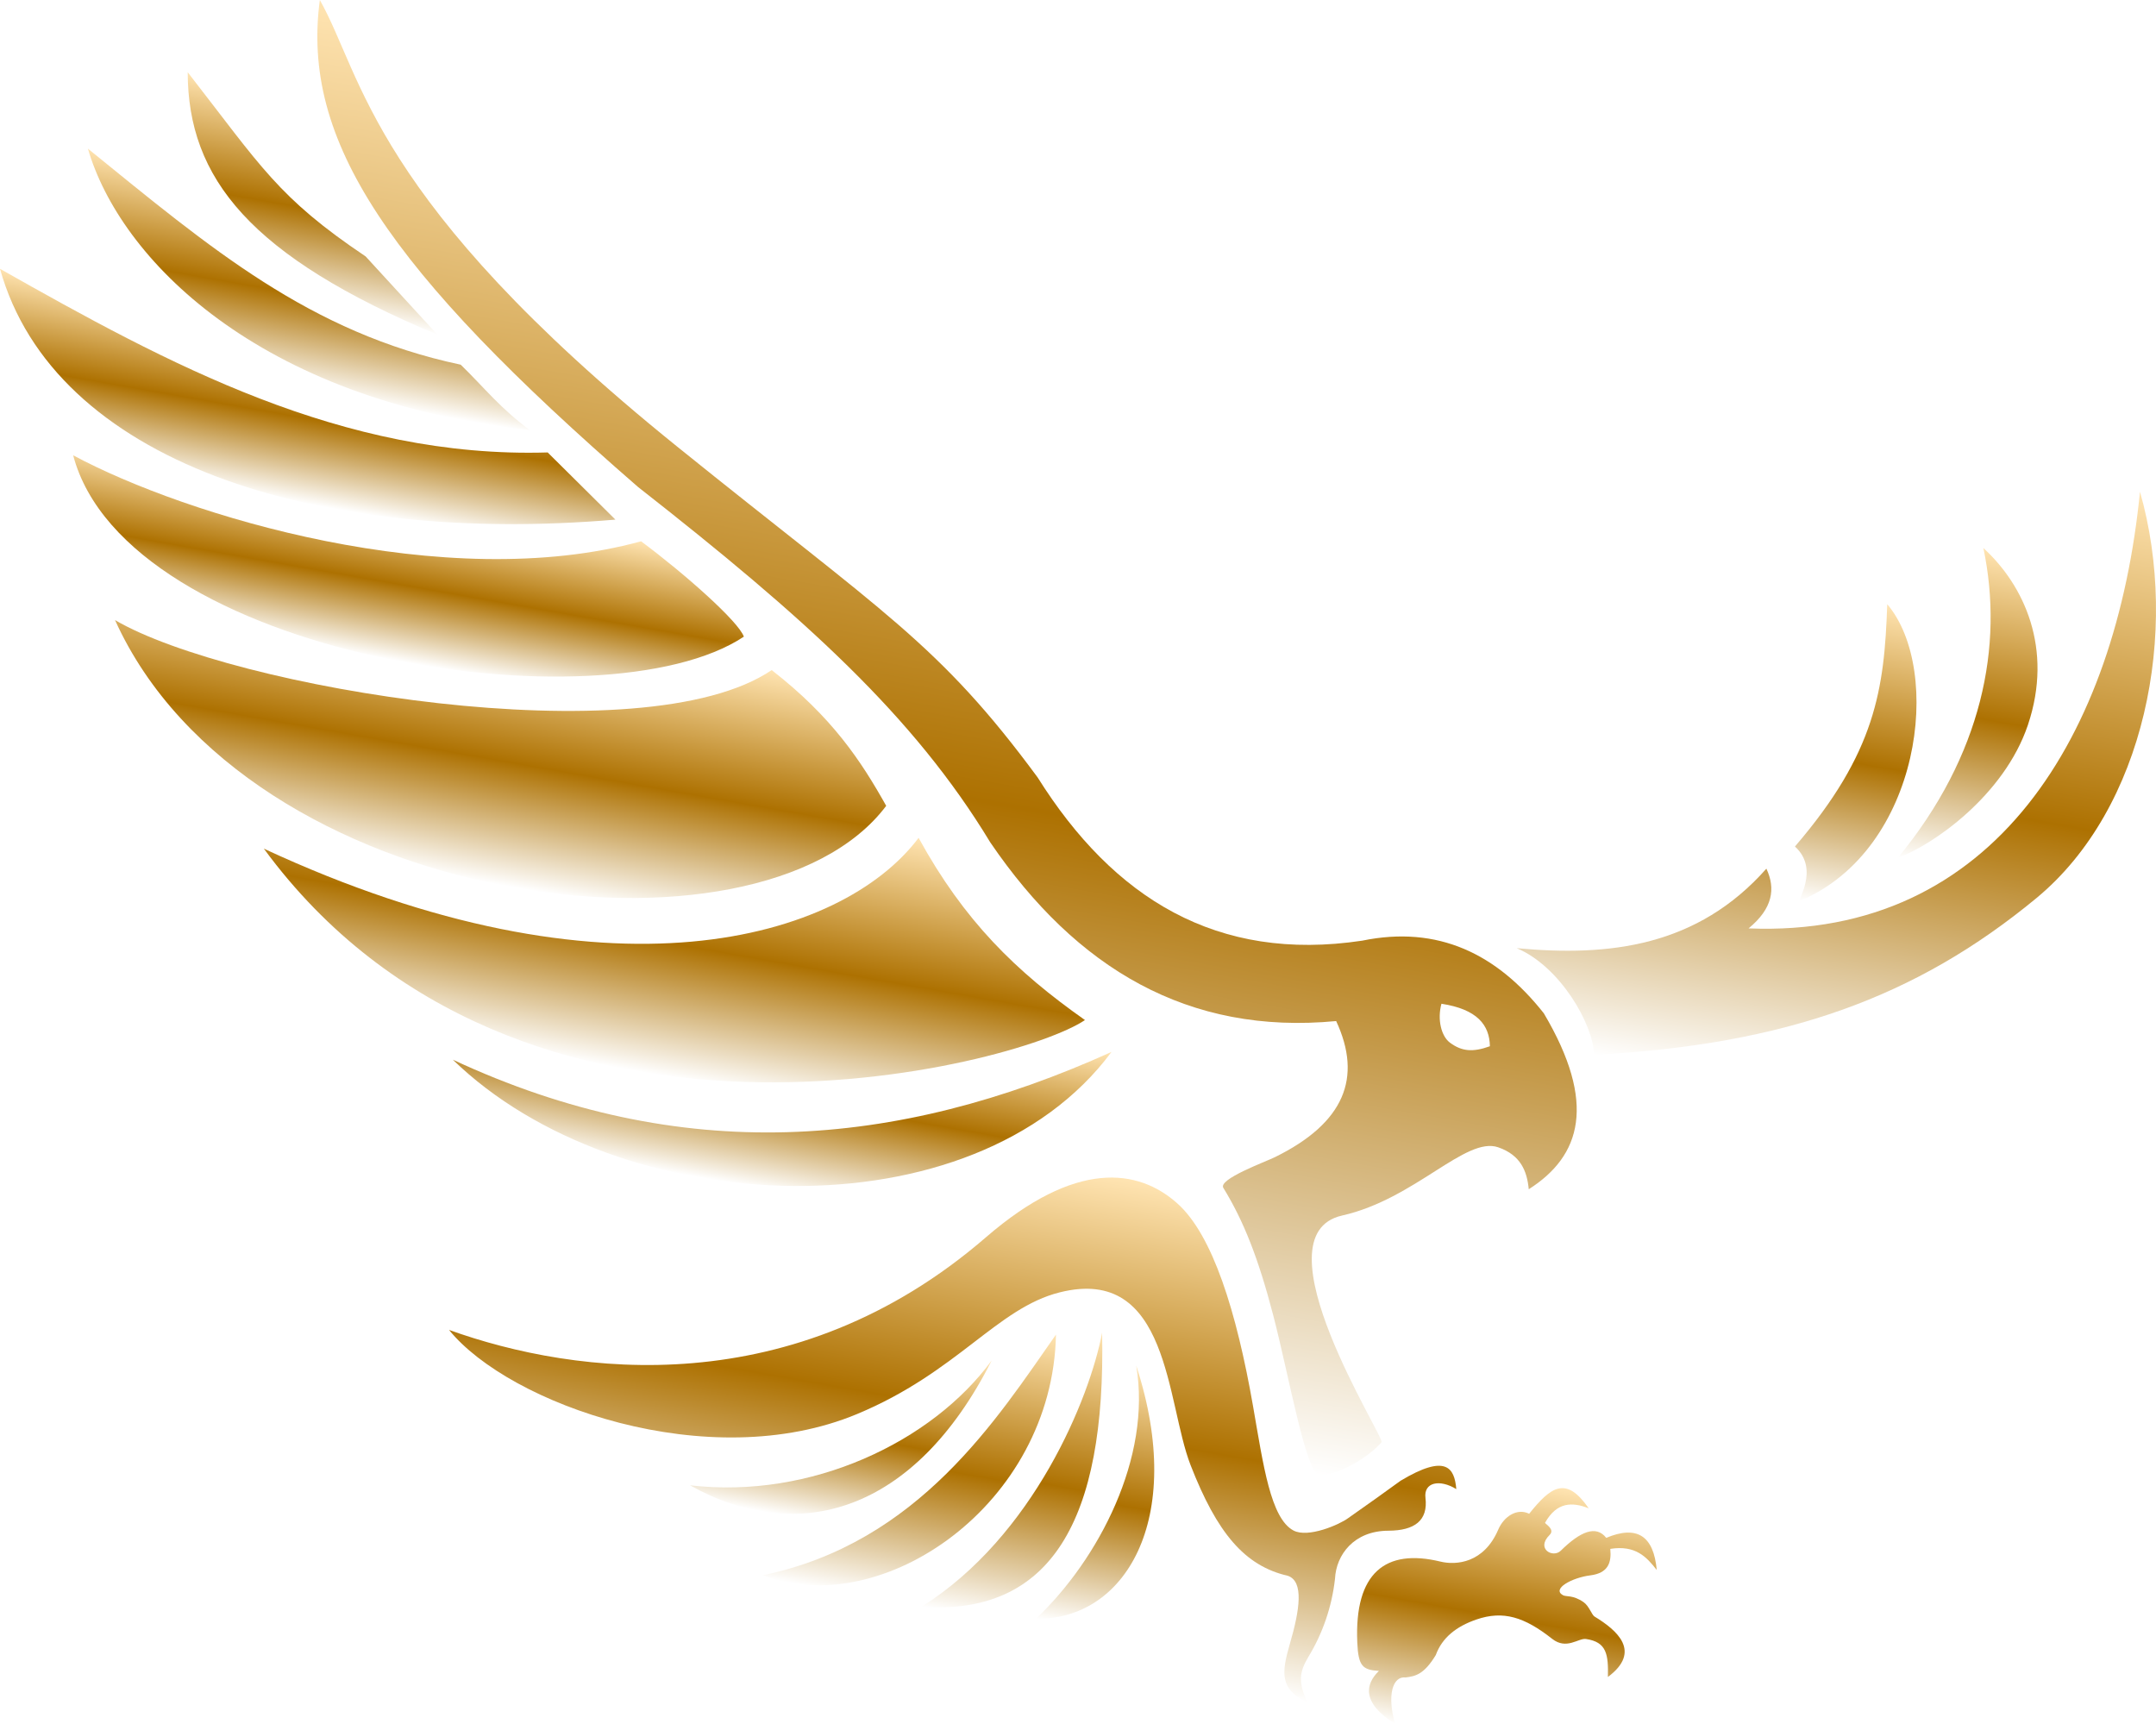
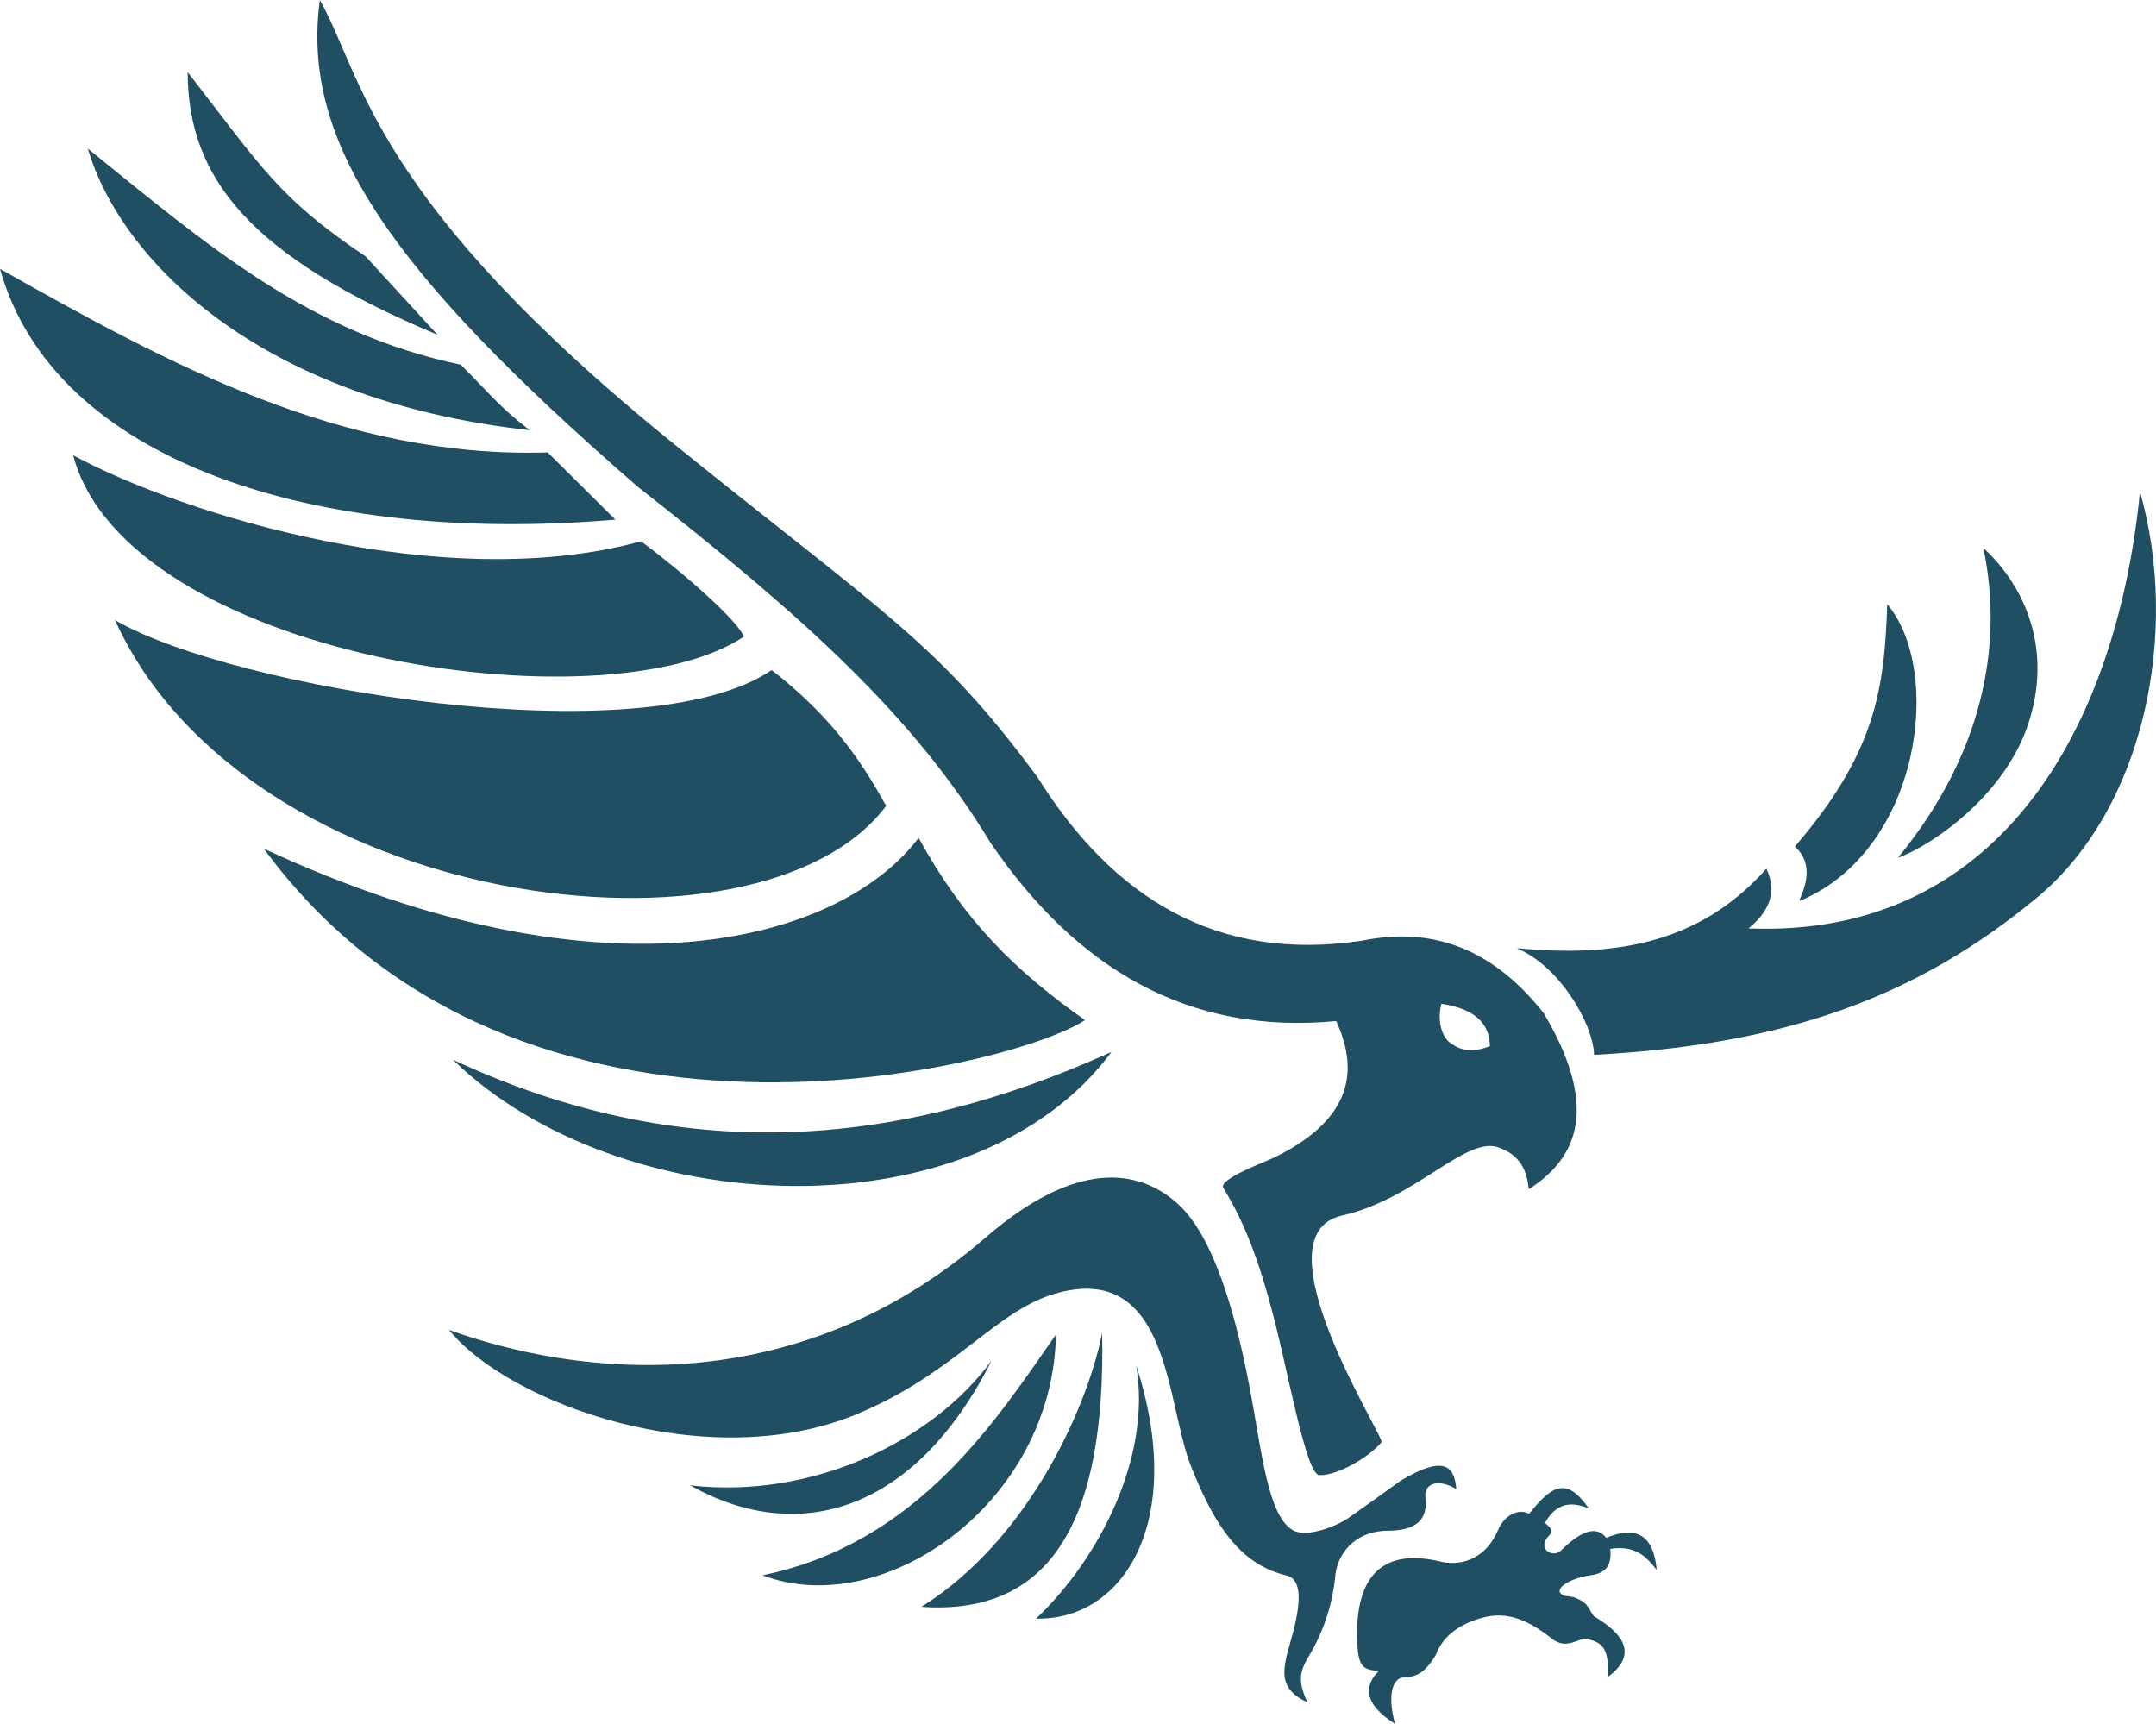
<svg xmlns="http://www.w3.org/2000/svg" xmlns:xlink="http://www.w3.org/1999/xlink" width="529.392" height="423.269" viewBox="0 0 529.392 423.269" version="1.1" id="svg32">
  <defs id="defs11">
    <linearGradient id="linear-gradient" x1="0.5" x2="0.5" y2="1" gradientUnits="objectBoundingBox">
      <stop offset="0" stop-color="#ffe4b2" id="stop2" />
      <stop offset="0.527" stop-color="#ad7101" id="stop4" />
      <stop offset="1" stop-color="#fff" id="stop6" />
    </linearGradient>
    <clipPath id="clip-path">
      <rect id="Rechteck_1170" data-name="Rechteck 1170" width="537.447" height="370.791" fill="url(#linear-gradient)" x="0" y="0" />
    </clipPath>
    <linearGradient xlink:href="#linear-gradient" id="linearGradient885" gradientUnits="userSpaceOnUse" x1="160.821" x2="160.821" y2="110.184" gradientTransform="scale(0.593691,1.684378)" y1="71.331" />
    <linearGradient xlink:href="#linear-gradient" id="linearGradient887" gradientUnits="userSpaceOnUse" x1="156.685" x2="156.685" y2="132.118" gradientTransform="scale(0.6899053,1.449474)" y1="81.069" />
    <linearGradient xlink:href="#linear-gradient" id="linearGradient889" gradientUnits="userSpaceOnUse" x1="136.623" x2="136.623" y2="176.095" gradientTransform="scale(0.9274174,1.078263)" y1="109.899" />
    <linearGradient xlink:href="#linear-gradient" id="linearGradient891" gradientUnits="userSpaceOnUse" x1="112.551" x2="112.551" y2="203.551" gradientTransform="scale(1.208265,0.8276333)" y1="147.599" />
    <linearGradient xlink:href="#linear-gradient" id="linearGradient893" gradientUnits="userSpaceOnUse" x1="65.24" x2="65.24" y2="197.781" gradientTransform="scale(1.046624,0.9554527)" y1="130.598" />
    <linearGradient xlink:href="#linear-gradient" id="linearGradient895" gradientUnits="userSpaceOnUse" x1="123.626" x2="123.626" y2="320.408" gradientTransform="scale(1.451117,0.6891241)" y1="147.925" />
    <linearGradient xlink:href="#linear-gradient" id="linearGradient897" gradientUnits="userSpaceOnUse" x1="96.236" x2="96.236" y2="250.63" gradientTransform="scale(1.82063,0.5492604)" y1="163.358" />
    <linearGradient xlink:href="#linear-gradient" id="linearGradient899" gradientUnits="userSpaceOnUse" x1="116.399" x2="116.399" y2="243.572" gradientTransform="scale(1.734006,0.5766992)" y1="124.881" />
    <linearGradient xlink:href="#linear-gradient" id="linearGradient901" gradientUnits="userSpaceOnUse" x1="125.448" x2="125.448" y2="212.683" gradientTransform="scale(1.748803,0.5718196)" y1="101.548" />
    <linearGradient xlink:href="#linear-gradient" id="linearGradient903" gradientUnits="userSpaceOnUse" x1="107.83" x2="107.83" y2="180.802" gradientTransform="scale(2.078159,0.4811952)" y1="99.058" />
    <linearGradient xlink:href="#linear-gradient" id="linearGradient905" gradientUnits="userSpaceOnUse" x1="122.328" x2="122.328" y2="144.623" gradientTransform="scale(1.909308,0.52375)" y1="61.098" />
    <linearGradient xlink:href="#linear-gradient" id="linearGradient907" gradientUnits="userSpaceOnUse" x1="144.265" x2="144.265" y2="105.68" gradientTransform="scale(1.54731,0.6462829)" y1="28.862" />
    <linearGradient xlink:href="#linear-gradient" id="linearGradient909" gradientUnits="userSpaceOnUse" x1="180.623" x2="180.623" y2="72.432" gradientTransform="scale(1.1645,0.8587375)" y1="10.946" />
    <linearGradient xlink:href="#linear-gradient" id="linearGradient911" gradientUnits="userSpaceOnUse" x1="212.263" x2="212.263" y2="332.217" gradientTransform="scale(1.05831,0.9449023)" y1="0" />
    <linearGradient xlink:href="#linear-gradient" id="linearGradient913" gradientUnits="userSpaceOnUse" x1="75.178" x2="75.178" y2="166.141" gradientTransform="scale(0.9430361,1.060405)" y1="15.787" />
    <linearGradient xlink:href="#linear-gradient" id="linearGradient915" gradientUnits="userSpaceOnUse" x1="41.859" x2="41.859" y2="59.89" gradientTransform="scale(0.5784983,1.728613)" y1="14.462" />
    <linearGradient xlink:href="#linear-gradient" id="linearGradient917" gradientUnits="userSpaceOnUse" x1="60.696" x2="60.696" y2="60.899" gradientTransform="scale(0.5658667,1.767201)" y1="18.221" />
+     <clipPath id="clip-path-6">
+       <rect id="Rechteck_1170-1" data-name="Rechteck 1170" width="537.447" height="370.791" transform="translate(0 0)" fill="#204e62" />
+     </clipPath>
  </defs>
-   <g id="Gruppe_4150" data-name="Gruppe 4150" transform="matrix(-0.985,-0.174,-0.174,0.985,543.0713,82.06066)">
-     <g id="Gruppe_4147" data-name="Gruppe 4147" clip-path="url(#clip-path)">
-       <path id="Pfad_2307" data-name="Pfad 2307" d="m 93.622,120.149 c -7.706,21.587 0.826,48.471 13.389,65.443 -21.152,-3.234 -32.31,-29.941 -13.389,-65.443" transform="translate(122.326,175.083)" fill-rule="evenodd" fill="url(#linear-gradient)" style="fill:url(#linearGradient885)" />
-       <path id="Pfad_2308" data-name="Pfad 2308" d="m 93.734,117.507 c -8.981,45.4 0.359,70.635 31.973,73.994 -24.154,-21.857 -31.779,-57.715 -31.973,-73.994" transform="translate(131.861,171.233)" fill-rule="evenodd" fill="url(#linear-gradient)" style="fill:url(#linearGradient887)" />
-       <path id="Pfad_2309" data-name="Pfad 2309" d="m 96.76,118.5 c -6.433,41.254 29.808,76.7 60.642,70.714 C 120.9,174.7 107.3,141.021 96.76,118.5" transform="translate(139.909,172.674)" fill-rule="evenodd" fill="url(#linear-gradient)" style="fill:url(#linearGradient889)" />
-       <path id="Pfad_2310" data-name="Pfad 2310" d="m 102.189,122.158 c 10.947,22.287 37.767,41.333 67.605,43.068 -28.415,9.957 -55.381,-2.661 -67.605,-43.068" transform="translate(148.911,178.011)" fill-rule="evenodd" fill="url(#linear-gradient)" style="fill:url(#linearGradient891)" />
-       <path id="Pfad_2311" data-name="Pfad 2311" d="m 74.589,160.266 c -6.1,-3.381 -11.495,-2.649 -19.12,1.44 -3.966,2.13 -6.3,-1.337 -8.18,-1.4 -5.177,-0.174 -6.1,2.809 -6.932,8.239 -7.153,-7.588 -0.238,-11.694 5.824,-14.041 0.732,-0.283 1.752,-2.322 3.263,-3.012 2.936,-1.339 4.369,-0.489 5.281,-0.8 3.042,-1.047 -1.484,-4.634 -5.755,-5.951 -4.271,-1.317 -4.627,-4.013 -3.72,-7.266 -5.951,-2.037 -9.119,0.41 -12.126,3.113 2.182,-8.089 6.671,-10.055 13.576,-5.6 3.008,-2.718 6.553,-0.43 10.443,5.045 1.555,2.192 6.17,0.634 3.376,-3.325 -1.15,-1.629 1.506,-2.445 1.619,-2.75 -1.936,-5.529 -5.637,-6.244 -9.937,-5.367 6.829,-6.892 10.016,-3.732 14.161,3.863 3.148,-0.944 6,1.715 6.8,5.16 2.027,8.713 8.64,10.441 12.593,10.19 13.891,-0.885 20.338,6.4 16.67,23.066 -1.27,5.782 -2.494,6.435 -6.455,5.993 2.7,3.747 2.912,8.418 -6.168,12.107 3.263,-6.7 2.583,-11.512 -0.582,-11.669 -2.241,-0.72 -4.276,-1.423 -6.318,-6.7 -0.779,-4.44 -3.7,-7.779 -8.31,-10.335" transform="translate(48.269,181.825)" fill-rule="evenodd" fill="url(#linear-gradient)" style="fill:url(#linearGradient893)" />
-       <path id="Pfad_2312" data-name="Pfad 2312" d="m 133.789,105.8 c 11.077,-6.924 26.587,-6.227 44.913,16.3 39.335,48.358 93.079,50.96 125.841,45.321 -17.667,15.36 -69.03,24.2 -102.272,2.887 -22.469,-14.4 -29.263,-31.565 -43.751,-38.043 -25.381,-11.35 -30.425,22.046 -39,36.153 -9.293,15.281 -17.363,22.078 -28.268,22.624 -4.126,0.691 -4.332,7.637 -3.374,16.441 0.794,7.278 0.523,11.379 -6.745,13.318 3.145,-4.5 3.229,-6.976 1.752,-10.915 A 46.937,46.937 0 0 1 79.74,189.757 c 0.749,-5.851 -2.511,-12.4 -10.836,-13.908 -6.347,-1.147 -9.212,-4.148 -7.573,-9.549 1.108,-3.639 -2.59,-5.182 -7.082,-3.413 1.356,-5.136 4.049,-8.114 13.812,0.349 3.155,3.278 6.819,7.013 11.1,11.3 1.791,1.9 8.809,6.578 12.689,5.313 6.055,-1.978 10.077,-14.534 15.021,-28.187 8.116,-22.42 17.134,-39.748 26.921,-45.861" transform="translate(79.05,148.542)" fill-rule="evenodd" fill="url(#linear-gradient)" style="fill:url(#linearGradient895)" />
-       <path id="Pfad_2313" data-name="Pfad 2313" d="m 95.765,89.726 c 25.378,50.717 111.806,61.978 158.891,30.008 -59.637,15.947 -111.029,2.73 -158.891,-30.008" transform="translate(139.55,130.75)" fill-rule="evenodd" fill="url(#linear-gradient)" style="fill:url(#linearGradient897)" />
-       <path id="Pfad_2314" data-name="Pfad 2314" d="m 98.931,108.958 c 18.82,-8.841 33.389,-18.763 47.994,-36.939 14.232,27.988 67.7,54.582 157.817,30.57 -76.466,73.09 -191.427,20.41 -205.811,6.369" transform="translate(144.164,104.947)" fill-rule="evenodd" fill="url(#linear-gradient)" style="fill:url(#linearGradient899)" />
-       <path id="Pfad_2315" data-name="Pfad 2315" d="m 155.689,58.067 c 27.319,26.56 130.031,27.415 160.871,15.957 -44.132,64.556 -170.855,58.293 -194.353,11.969 7.986,-9.77 16.854,-19.154 33.482,-27.926" transform="translate(178.082,84.616)" fill-rule="evenodd" fill="url(#linear-gradient)" style="fill:url(#linearGradient901)" />
-       <path id="Pfad_2316" data-name="Pfad 2316" d="m 168.071,47.667 c 44.975,21.333 111.212,13.279 140.956,3.462 -21.474,46.459 -140.1,43.618 -169.877,15.2 1.944,-3.443 16.955,-12.667 28.921,-18.663" transform="translate(202.772,69.461)" fill-rule="evenodd" fill="url(#linear-gradient)" style="fill:url(#linearGradient903)" />
-       <path id="Pfad_2317" data-name="Pfad 2317" d="M 173.063,53 C 222.39,63.261 268.661,47.79 313.3,32 291.986,76.422 225.052,85.309 153.824,66.347 Z" transform="translate(224.15,46.638)" fill-rule="evenodd" fill="url(#linear-gradient)" style="fill:url(#linearGradient905)" />
-       <path id="Pfad_2318" data-name="Pfad 2318" d="m 183.3,54.963 c 37.959,-1.3 65.49,-17.522 99.353,-36.31 -12.37,25.066 -51.553,53.614 -118.861,49.189 8.485,-4.3 12.456,-8.079 19.51,-12.878" transform="translate(238.68,27.181)" fill-rule="evenodd" fill="url(#linear-gradient)" style="fill:url(#linearGradient907)" />
-       <path id="Pfad_2319" data-name="Pfad 2319" d="M 195.259,46.332 C 218.915,35.869 224.325,29.1 246.136,9.4 c -4.607,25.693 -22.985,41.817 -71.6,52.8 z" transform="translate(254.335,13.698)" fill-rule="evenodd" fill="url(#linear-gradient)" style="fill:url(#linearGradient909)" />
-       <path id="Pfad_2320" data-name="Pfad 2320" d="m 57.408,235.851 c -11.215,-10.264 -12.863,-23.683 3.87,-43.171 13.888,-12.377 29.332,-16.822 47.026,-9.8 34.168,11.478 61.907,0.383 85.408,-25.6 C 223.329,129.088 237.76,124.255 295.094,92.636 379.558,46.053 386.67,16.7 400.435,0 c -1.462,34.747 -27.776,62.192 -97.723,104.132 -45.912,24.476 -76.43,43.568 -100.329,70.876 -26.165,26.825 -56.128,38.134 -91.236,28.415 -8.789,12.576 -6.34,24.272 8.959,35.487 2.216,1.624 12.861,7.772 11.19,9.654 -6.322,7.123 -11.47,15.515 -17.478,28.619 -6.342,13.832 -14.795,37.192 -18.009,36.723 -4.241,-0.617 -11.1,-6.276 -13.608,-10.605 -0.72,-1.243 39.578,-44.6 19.2,-53.127 C 84.441,243.08 74.92,225.661 66.56,227.02 c -5.723,0.929 -7.954,4.489 -9.151,8.831 m 15.5,-32.91 c 0.988,-5.111 4.649,-8.406 13.525,-8.2 0.373,4.03 -1.364,7.875 -3.728,9.05 -3.241,1.614 -5.939,1.366 -9.8,-0.848" transform="translate(71.178)" fill-rule="evenodd" fill="url(#linear-gradient)" style="fill:url(#linearGradient911)" />
-       <path id="Pfad_2321" data-name="Pfad 2321" d="m 118.528,176.177 c 1.523,-7.426 12.033,-19.921 23.262,-22.481 -22.9,-1.855 -43.645,-8.173 -56.961,-29.88 -3.1,4.4 -3.28,9.325 1.759,15.2 C 26.471,130.9 6.064,76.208 10.615,16.741 -5.008,48.813 -4.148,93.06 18.308,119.418 c 24.806,29.113 54.405,46.124 100.22,56.759" transform="translate(0.001,24.395)" fill-rule="evenodd" fill="url(#linear-gradient)" style="fill:url(#linearGradient913)" />
-       <path id="Pfad_2322" data-name="Pfad 2322" d="M 37.355,103.526 C 29.674,99.147 14.349,84.095 11.6,65.852 8.658,46.278 18.545,32.218 29.927,25 c -9.178,22.781 -8.551,50.223 7.428,78.525" transform="translate(16.143,36.432)" fill-rule="evenodd" fill="url(#linear-gradient)" style="fill:url(#linearGradient915)" />
-       <path id="Pfad_2323" data-name="Pfad 2323" d="m 42.821,107.586 c 1.042,0.671 -3.561,-8.374 3.6,-12.871 C 30.9,68.536 31.53,52.861 34.452,32.2 18.07,45.775 15.775,90.12 42.821,107.586" transform="translate(32.453,46.924)" fill-rule="evenodd" fill="url(#linear-gradient)" style="fill:url(#linearGradient917)" />
-     </g>
+   <g id="Gruppe_4147-5" data-name="Gruppe 4147" transform="matrix(-0.985,-0.174,0.174,-0.985,478.5515,447.2916)" clip-path="url(#clip-path-6)">
+     <path id="Pfad_2307-9" data-name="Pfad 2307" d="M 9.677,65.443 C 1.971,43.856 10.5,16.972 23.067,0 1.915,3.234 -9.243,29.941 9.677,65.443" transform="translate(206.27,10.116)" fill="#204e62" fill-rule="evenodd" />
+     <path id="Pfad_2308-4" data-name="Pfad 2308" d="M 3.246,73.994 C -5.735,28.59 3.6,3.359 35.219,0 11.065,21.857 3.44,57.715 3.246,73.994" transform="translate(222.348,8.057)" fill="#204e62" fill-rule="evenodd" />
+     <path id="Pfad_2309-9" data-name="Pfad 2309" d="M 0.749,71.377 C -5.684,30.123 30.558,-5.325 61.391,0.663 24.884,15.173 11.286,48.852 0.749,71.377" transform="translate(235.92,8.244)" fill="#204e62" fill-rule="evenodd" />
+     <path id="Pfad_2310-0" data-name="Pfad 2310" d="M 0,46.307 C 10.947,24.02 37.767,4.974 67.605,3.24 39.19,-6.717 12.225,5.9 0,46.307" transform="translate(251.1,24.316)" fill="#204e62" fill-rule="evenodd" />
+     <path id="Pfad_2311-9" data-name="Pfad 2311" d="m 41.465,28.7 c -6.1,3.381 -11.495,2.649 -19.12,-1.44 -3.966,-2.13 -6.3,1.337 -8.18,1.4 C 8.988,28.834 8.065,25.851 7.233,20.421 0.081,28.01 7,32.116 13.058,34.463 c 0.732,0.283 1.752,2.322 3.263,3.012 2.936,1.339 4.369,0.489 5.281,0.8 3.042,1.047 -1.484,4.634 -5.755,5.951 -4.271,1.317 -4.627,4.013 -3.72,7.266 C 6.175,53.531 3.008,51.083 0,48.38 c 2.182,8.089 6.671,10.055 13.576,5.6 3.008,2.718 6.553,0.43 10.443,-5.045 1.555,-2.192 6.17,-0.634 3.376,3.325 -1.15,1.629 1.506,2.445 1.619,2.75 -1.936,5.529 -5.637,6.244 -9.937,5.367 6.829,6.892 10.016,3.732 14.161,-3.863 3.148,0.944 6,-1.715 6.8,-5.16 2.027,-8.713 8.64,-10.441 12.593,-10.19 13.891,0.885 20.338,-6.4 16.67,-23.066 -1.27,-5.782 -2.494,-6.435 -6.455,-5.993 2.7,-3.745 2.909,-8.417 -6.17,-12.105 3.263,6.7 2.583,11.512 -0.582,11.669 -2.241,0.72 -4.276,1.423 -6.318,6.7 -0.779,4.44 -3.7,7.779 -8.31,10.335" transform="translate(81.393)" fill="#204e62" fill-rule="evenodd" />
+     <path id="Pfad_2312-1" data-name="Pfad 2312" d="m 79.542,115 c 11.077,6.924 26.587,6.227 44.913,-16.3 39.335,-48.358 93.079,-50.96 125.841,-45.321 -17.667,-15.36 -69.03,-24.2 -102.272,-2.887 -22.469,14.4 -29.263,31.565 -43.751,38.043 C 78.892,99.885 73.848,66.489 65.273,52.382 55.978,37.1 47.908,30.3 37,29.759 32.874,29.068 32.668,22.122 33.626,13.318 34.423,6.04 34.153,1.939 26.884,0 c 3.145,4.5 3.229,6.976 1.752,10.915 A 46.937,46.937 0 0 0 25.491,31.044 C 26.24,36.895 22.98,43.444 14.655,44.952 8.308,46.1 5.443,49.1 7.082,54.5 8.19,58.14 4.492,59.683 0,57.914 c 1.356,5.136 4.049,8.114 13.812,-0.349 3.155,-3.278 6.819,-7.013 11.1,-11.3 1.791,-1.9 8.809,-6.578 12.689,-5.312 6.055,1.978 10.077,14.534 15.021,28.187 8.115,22.421 17.133,39.749 26.92,45.86" transform="translate(133.297,1.45)" fill="#204e62" fill-rule="evenodd" />
+     <path id="Pfad_2313-7" data-name="Pfad 2313" d="M 0,47.935 C 25.378,-2.782 111.806,-14.043 158.891,17.928 99.254,1.981 47.862,15.2 0,47.935" transform="translate(235.315,102.38)" fill="#204e62" fill-rule="evenodd" />
+     <path id="Pfad_2314-7" data-name="Pfad 2314" d="M 0,31.51 C 18.82,40.351 33.389,50.273 47.994,68.449 62.226,40.461 115.694,13.867 205.811,37.879 129.345,-35.211 14.385,17.469 0,31.51" transform="translate(243.095,125.376)" fill="#204e62" fill-rule="evenodd" />
+     <path id="Pfad_2315-1" data-name="Pfad 2315" d="M 33.482,63.549 C 60.8,36.989 163.513,36.134 194.353,47.592 150.222,-16.964 23.5,-10.7 0,35.623 c 7.986,9.77 16.854,19.154 33.482,27.926" transform="translate(300.289,164.559)" fill="#204e62" fill-rule="evenodd" />
+     <path id="Pfad_2316-1" data-name="Pfad 2316" d="M 28.921,39.334 C 73.9,18 140.133,26.055 169.877,35.872 148.4,-10.587 29.781,-7.746 0,20.671 1.944,24.114 16.955,33.338 28.921,39.334" transform="translate(341.921,214.329)" fill="#204e62" fill-rule="evenodd" />
+     <path id="Pfad_2317-5" data-name="Pfad 2317" d="m 19.242,22.755 c 49.326,-10.264 95.6,5.207 140.233,20.992 C 138.162,-0.675 71.227,-9.563 0,9.4 Z" transform="translate(377.971,248.402)" fill="#204e62" fill-rule="evenodd" />
+     <path id="Pfad_2318-9" data-name="Pfad 2318" d="M 19.51,13.335 C 57.469,14.635 85,30.857 118.863,49.645 106.491,24.58 67.306,-3.968 0,0.457 c 8.485,4.3 12.456,8.079 19.51,12.878" transform="translate(402.472,275.311)" fill="#204e62" fill-rule="evenodd" />
+     <path id="Pfad_2319-7" data-name="Pfad 2319" d="M 20.724,15.869 C 44.38,26.332 49.791,33.1 71.6,52.8 66.994,27.108 48.616,10.984 0,0 Z" transform="translate(428.87,294.893)" fill="#204e62" fill-rule="evenodd" />
+     <path id="Pfad_2320-7" data-name="Pfad 2320" d="m 8.562,78.063 c -11.215,10.264 -12.862,23.682 3.87,43.171 13.888,12.377 29.332,16.822 47.026,9.8 34.168,-11.478 61.907,-0.383 85.408,25.6 29.617,28.192 44.048,33.025 101.382,64.644 84.464,46.581 91.576,75.933 105.341,92.635 C 350.127,279.166 323.813,251.721 253.866,209.781 207.958,185.305 177.437,166.217 153.538,138.905 127.373,112.081 97.41,100.772 62.3,110.491 53.512,97.915 55.962,86.218 71.26,75 73.476,73.376 84.121,67.228 82.45,65.346 76.128,58.226 70.98,49.834 64.972,36.73 58.63,22.9 50.178,-0.462 46.964,0.007 c -4.241,0.617 -11.1,6.276 -13.608,10.605 -0.72,1.243 39.578,44.6 19.2,53.127 C 35.596,70.833 26.075,88.252 17.715,86.893 11.992,85.964 9.761,82.404 8.564,78.062 m 15.5,32.91 c 0.988,5.111 4.649,8.406 13.525,8.2 0.373,-4.03 -1.364,-7.875 -3.728,-9.05 -3.241,-1.614 -5.939,-1.366 -9.8,0.848" transform="translate(120.024,56.878)" fill="#204e62" fill-rule="evenodd" />
+     <path id="Pfad_2321-6" data-name="Pfad 2321" d="m 118.528,0 c 1.523,7.426 12.033,19.921 23.262,22.481 -22.9,1.855 -43.645,8.173 -56.961,29.88 -3.1,-4.4 -3.28,-9.325 1.759,-15.2 C 26.47,45.279 6.063,99.969 10.614,159.436 -5.009,127.365 -4.149,83.118 18.308,56.759 43.113,27.646 72.713,10.635 118.528,0" transform="translate(0.001,170.219)" fill="#204e62" fill-rule="evenodd" />
+     <path id="Pfad_2322-7" data-name="Pfad 2322" d="M 26.277,0 C 18.6,4.379 3.271,19.432 0.526,37.674 -2.42,57.248 7.467,71.308 18.849,78.525 9.672,55.744 10.3,28.3 26.277,0" transform="translate(27.221,230.833)" fill="#204e62" fill-rule="evenodd" />
+     <path id="Pfad_2323-3" data-name="Pfad 2323" d="m 20.551,0.035 c 1.042,-0.671 -3.561,8.374 3.6,12.871 C 8.628,39.085 9.26,54.76 12.181,75.42 -4.2,61.847 -6.5,17.5 20.551,0.035" transform="translate(54.724,216.246)" fill="#204e62" fill-rule="evenodd" />
  </g>
</svg>
